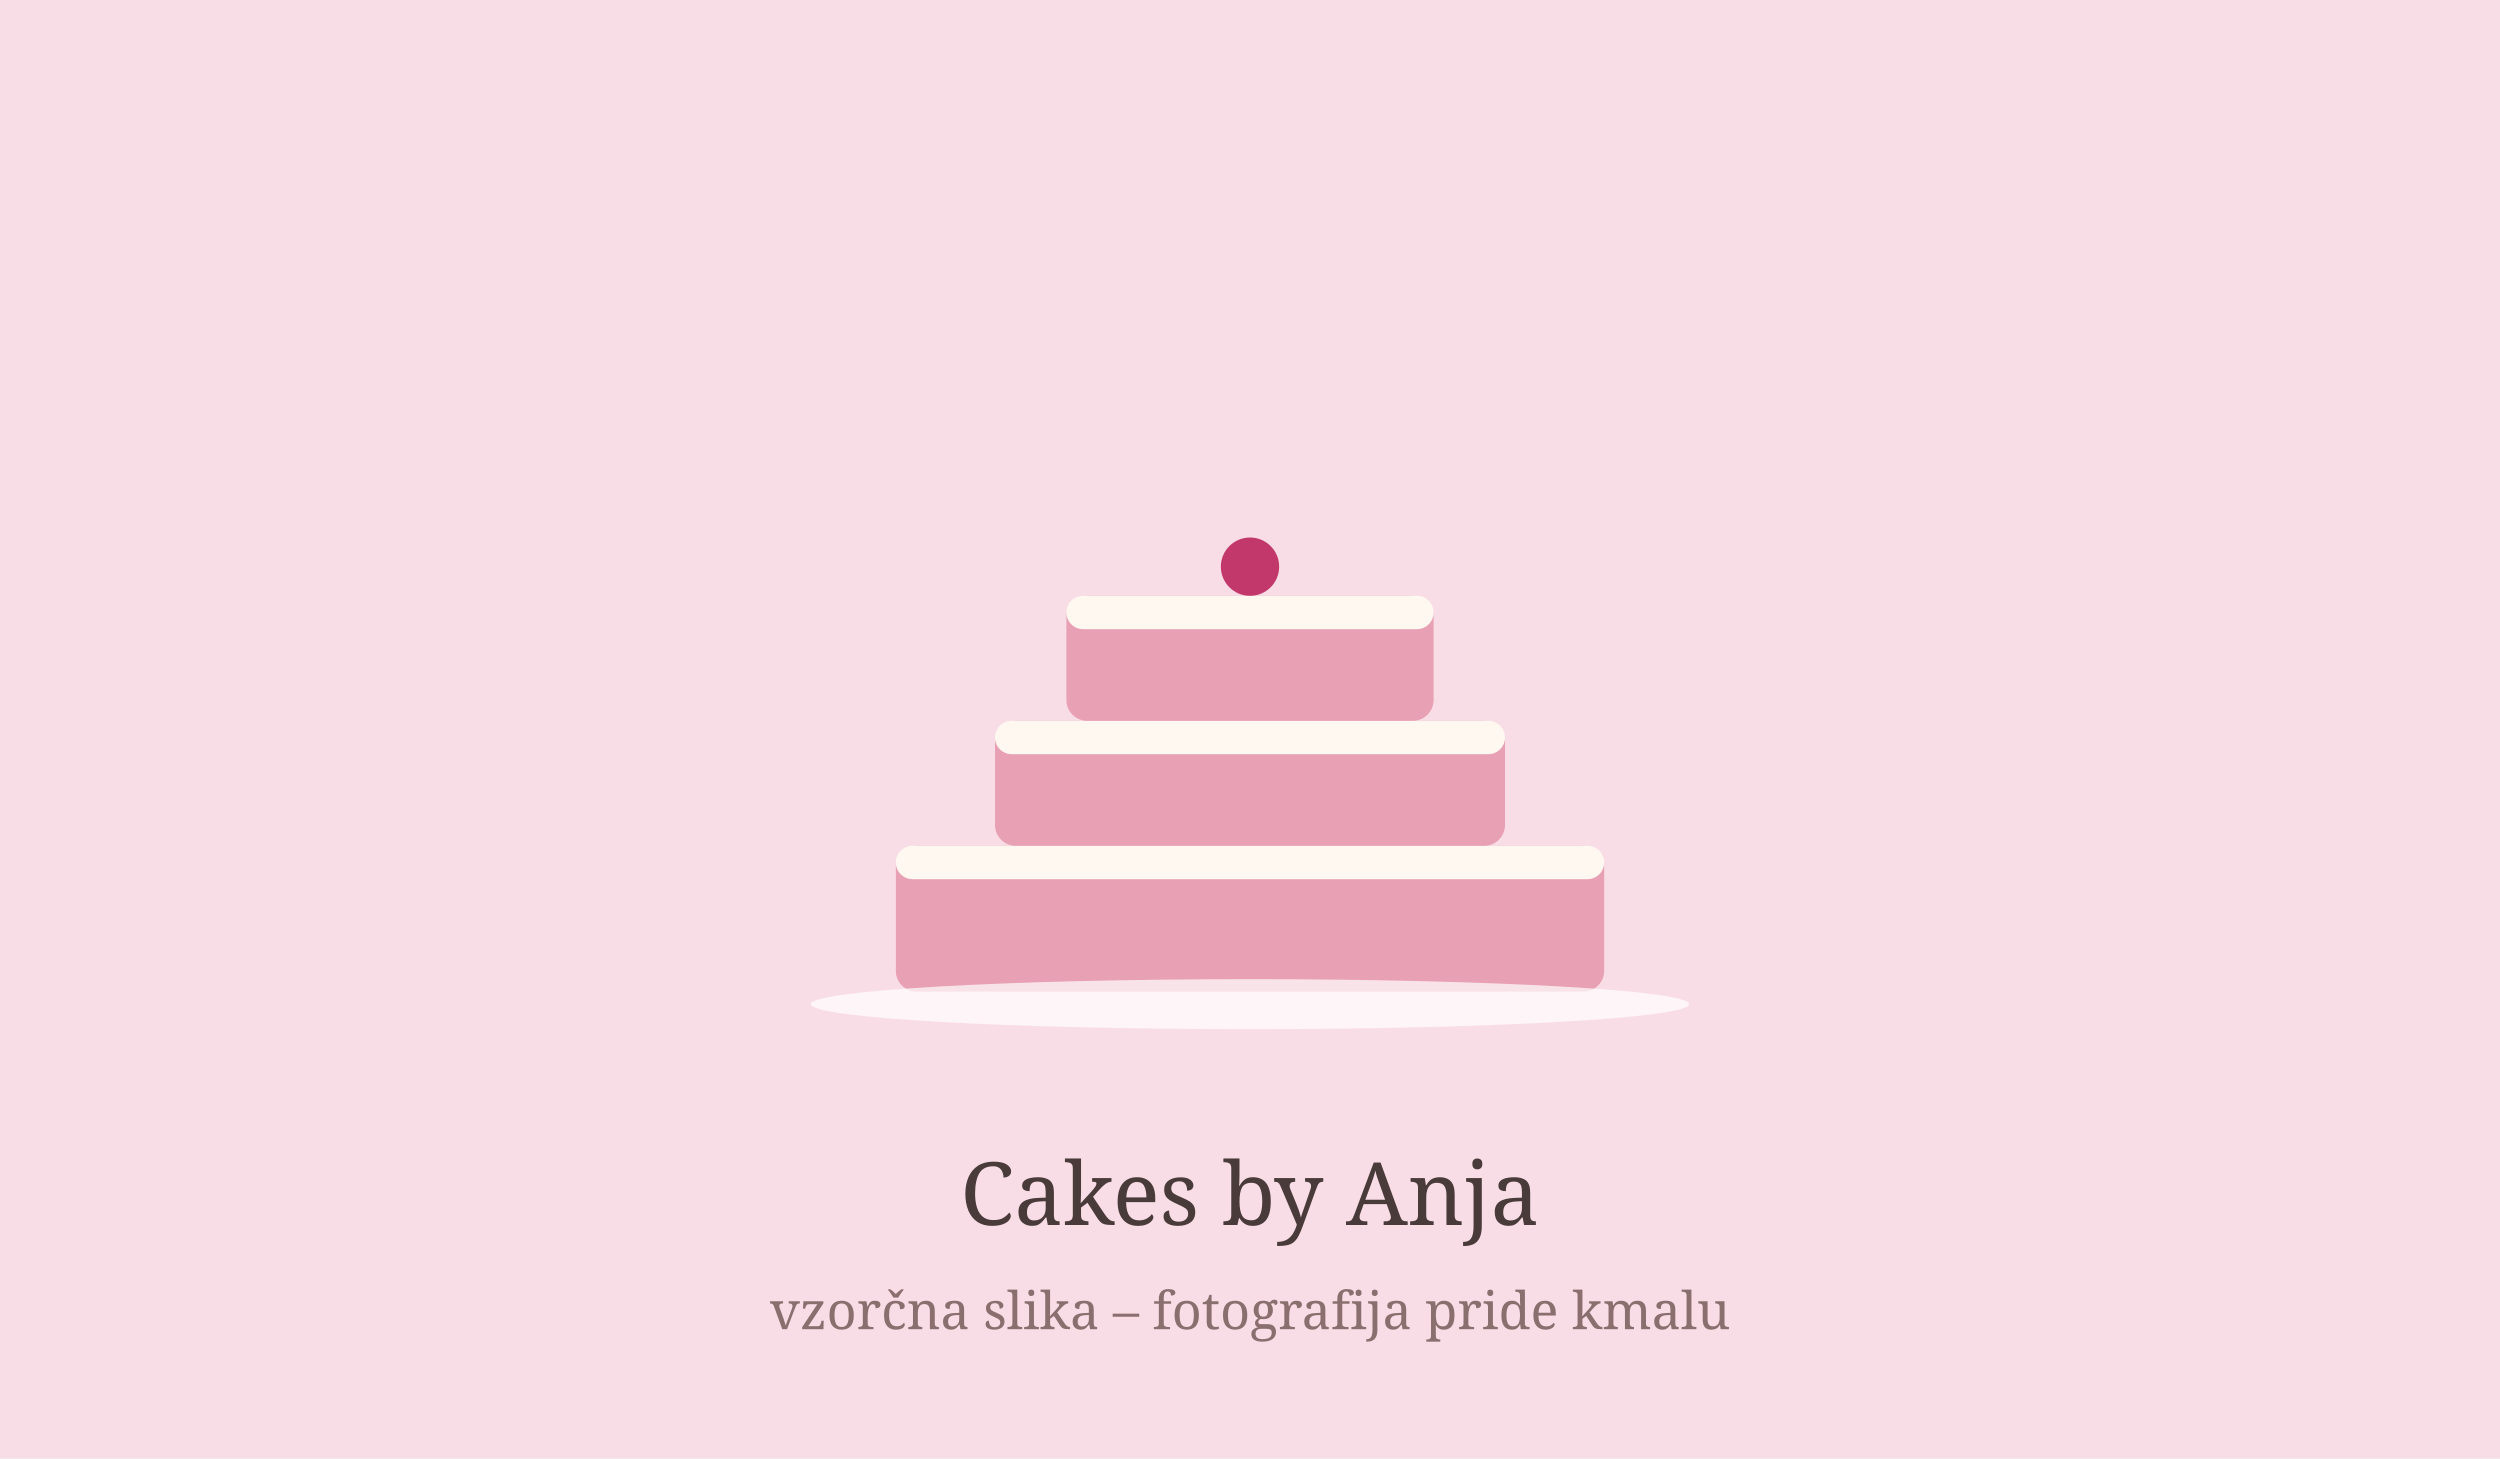
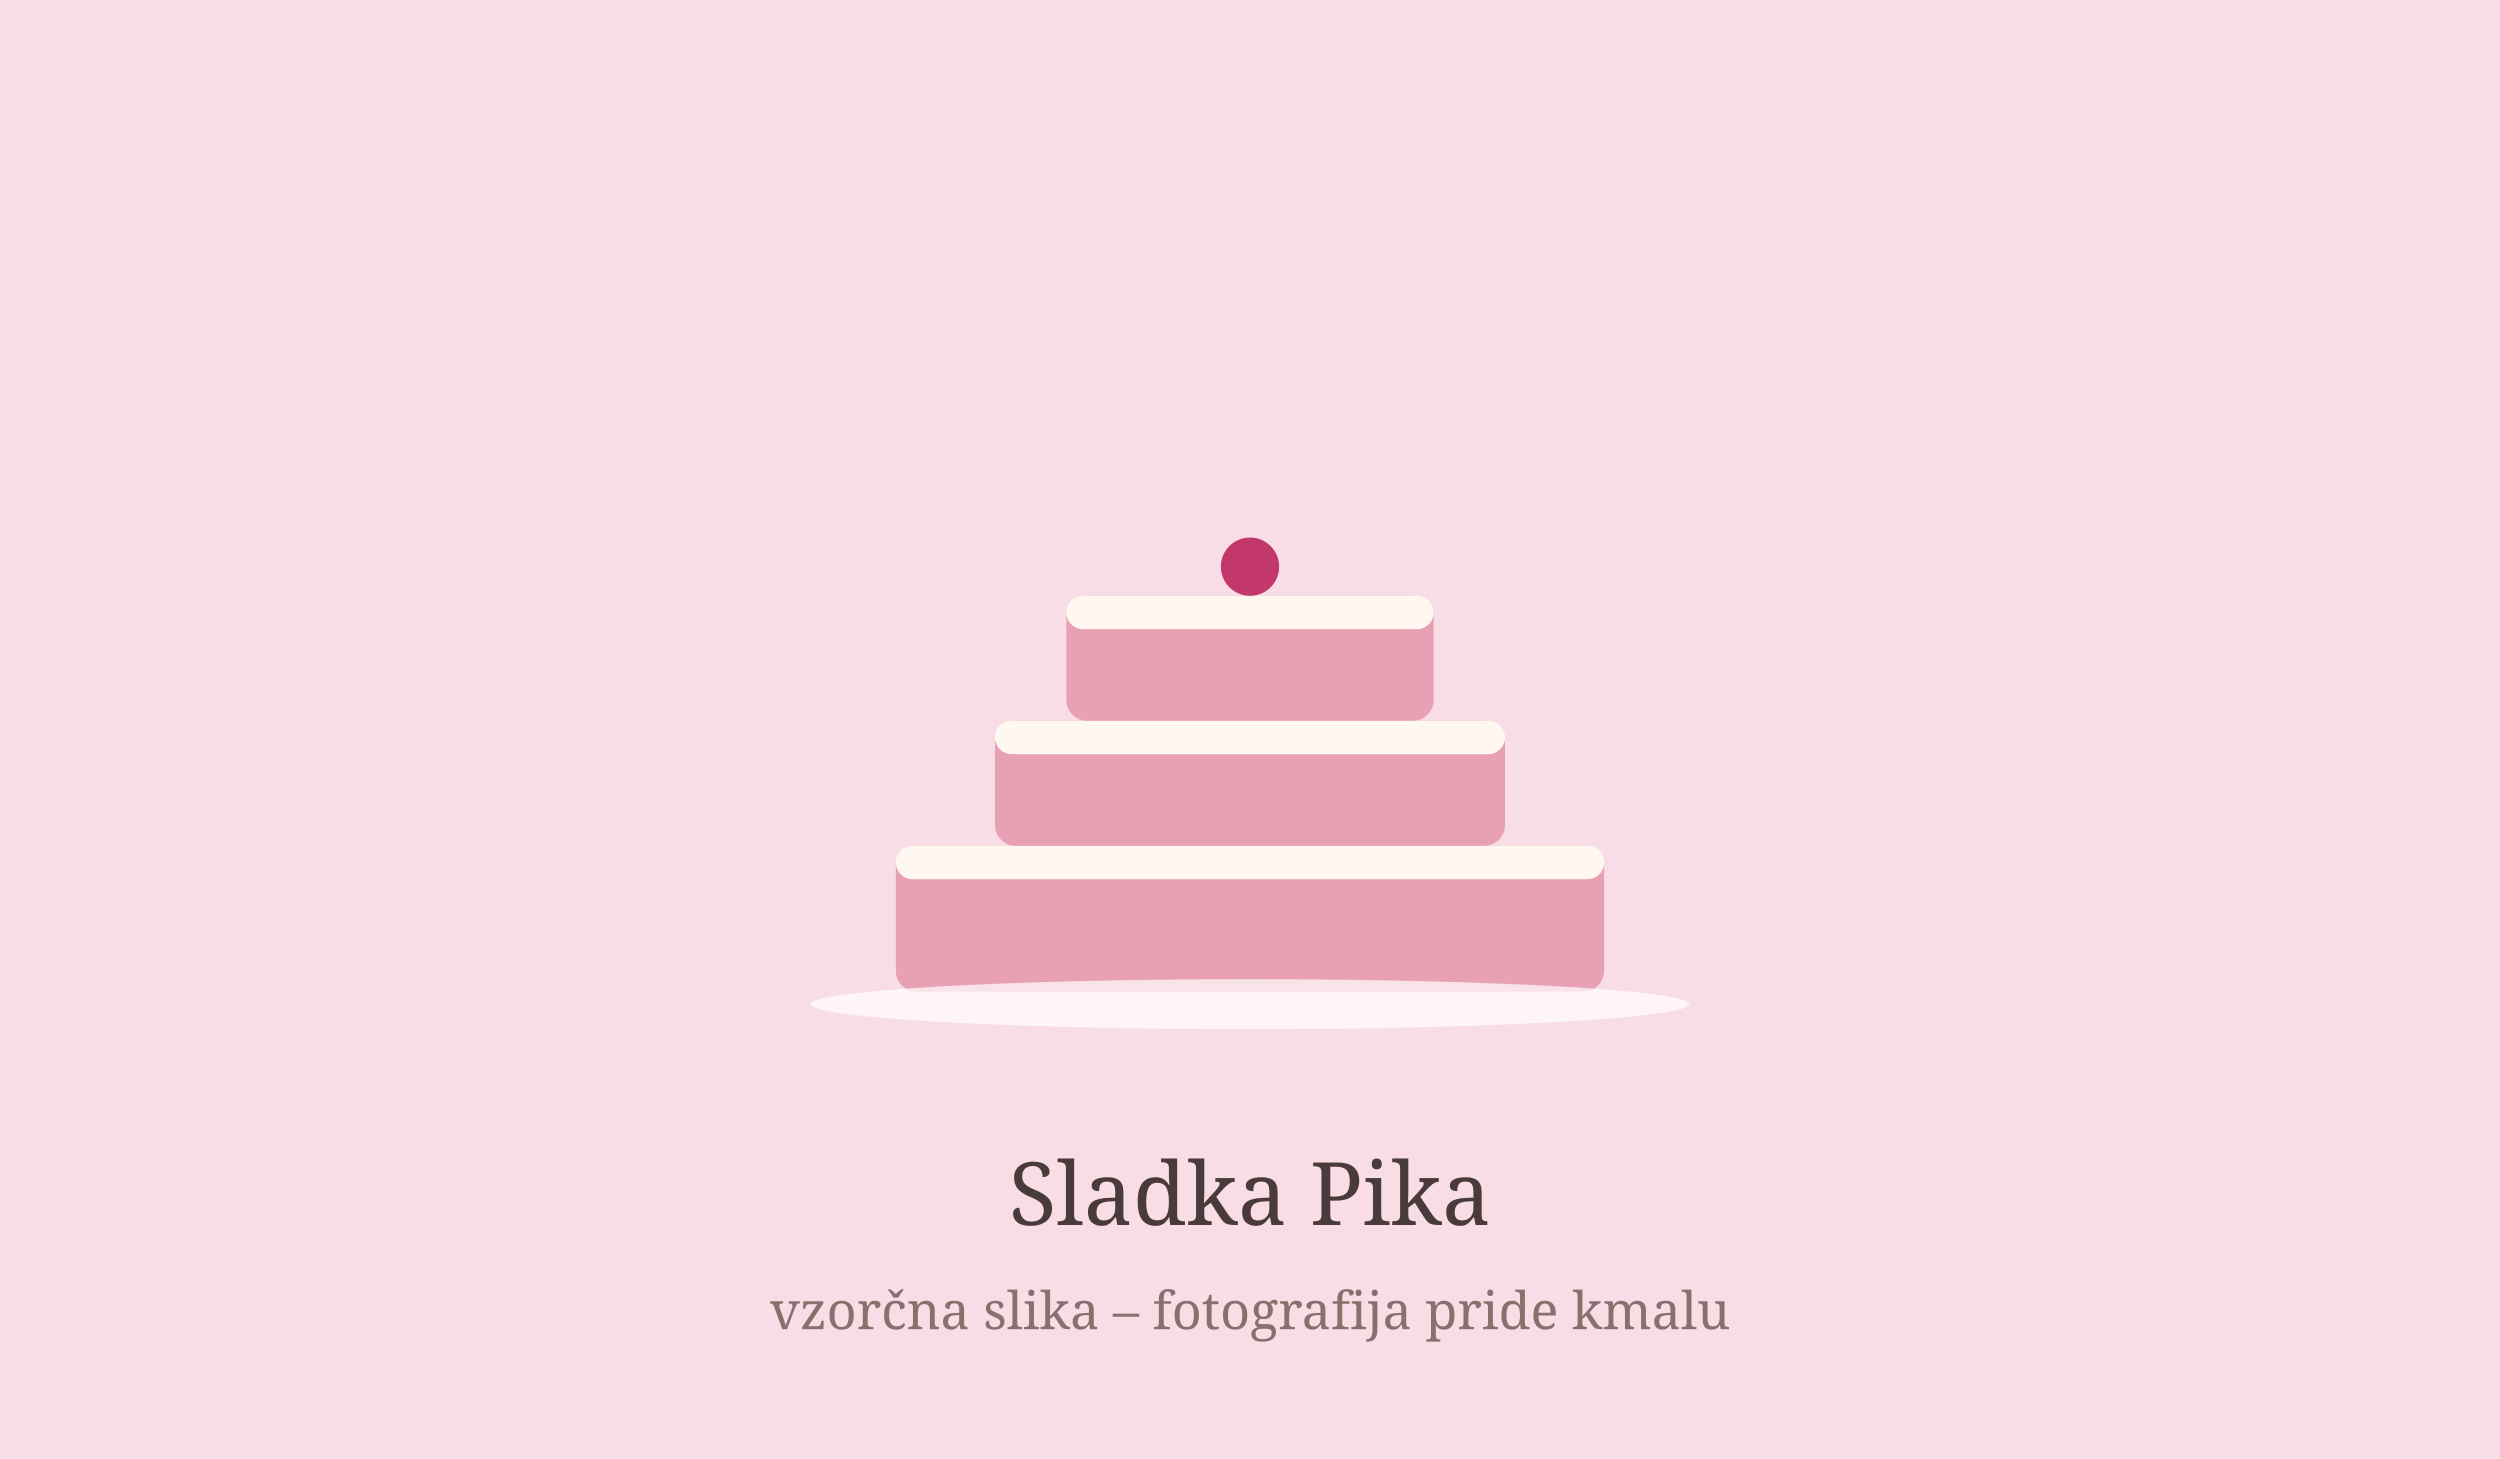
<svg xmlns="http://www.w3.org/2000/svg" viewBox="0 0 1200 700" width="1200" height="700">
  <rect width="1200" height="700" fill="#f9dde6" />
  <rect x="430.0" y="406" width="340" height="70" rx="10" fill="#e8a0b4" />
  <rect x="430.0" y="406" width="340" height="16" rx="8" fill="#fff8f0" />
  <rect x="477.6" y="346" width="244.8" height="60" rx="10" fill="#e8a0b4" />
  <rect x="477.6" y="346" width="244.8" height="16" rx="8" fill="#fff8f0" />
  <rect x="511.872" y="286" width="176.256" height="60" rx="10" fill="#e8a0b4" />
  <rect x="511.872" y="286" width="176.256" height="16" rx="8" fill="#fff8f0" />
  <circle cx="600.0" cy="272" r="14" fill="#c2386b" />
  <ellipse cx="600.0" cy="482" rx="210.8" ry="12" fill="#ffffff" opacity="0.7" />
-   <text x="600.0" y="588.0" text-anchor="middle" font-family="Georgia, serif" font-size="42" fill="#4a3b3b">Cakes by Anja</text>
+   <text x="600.0" y="588.0" text-anchor="middle" font-family="Georgia, serif" font-size="42" fill="#4a3b3b">Sladka Pika</text>
  <text x="600.0" y="638.0" text-anchor="middle" font-family="Georgia, serif" font-size="25" fill="#8a6f6f">vzorčna slika – fotografija pride kmalu</text>
</svg>
